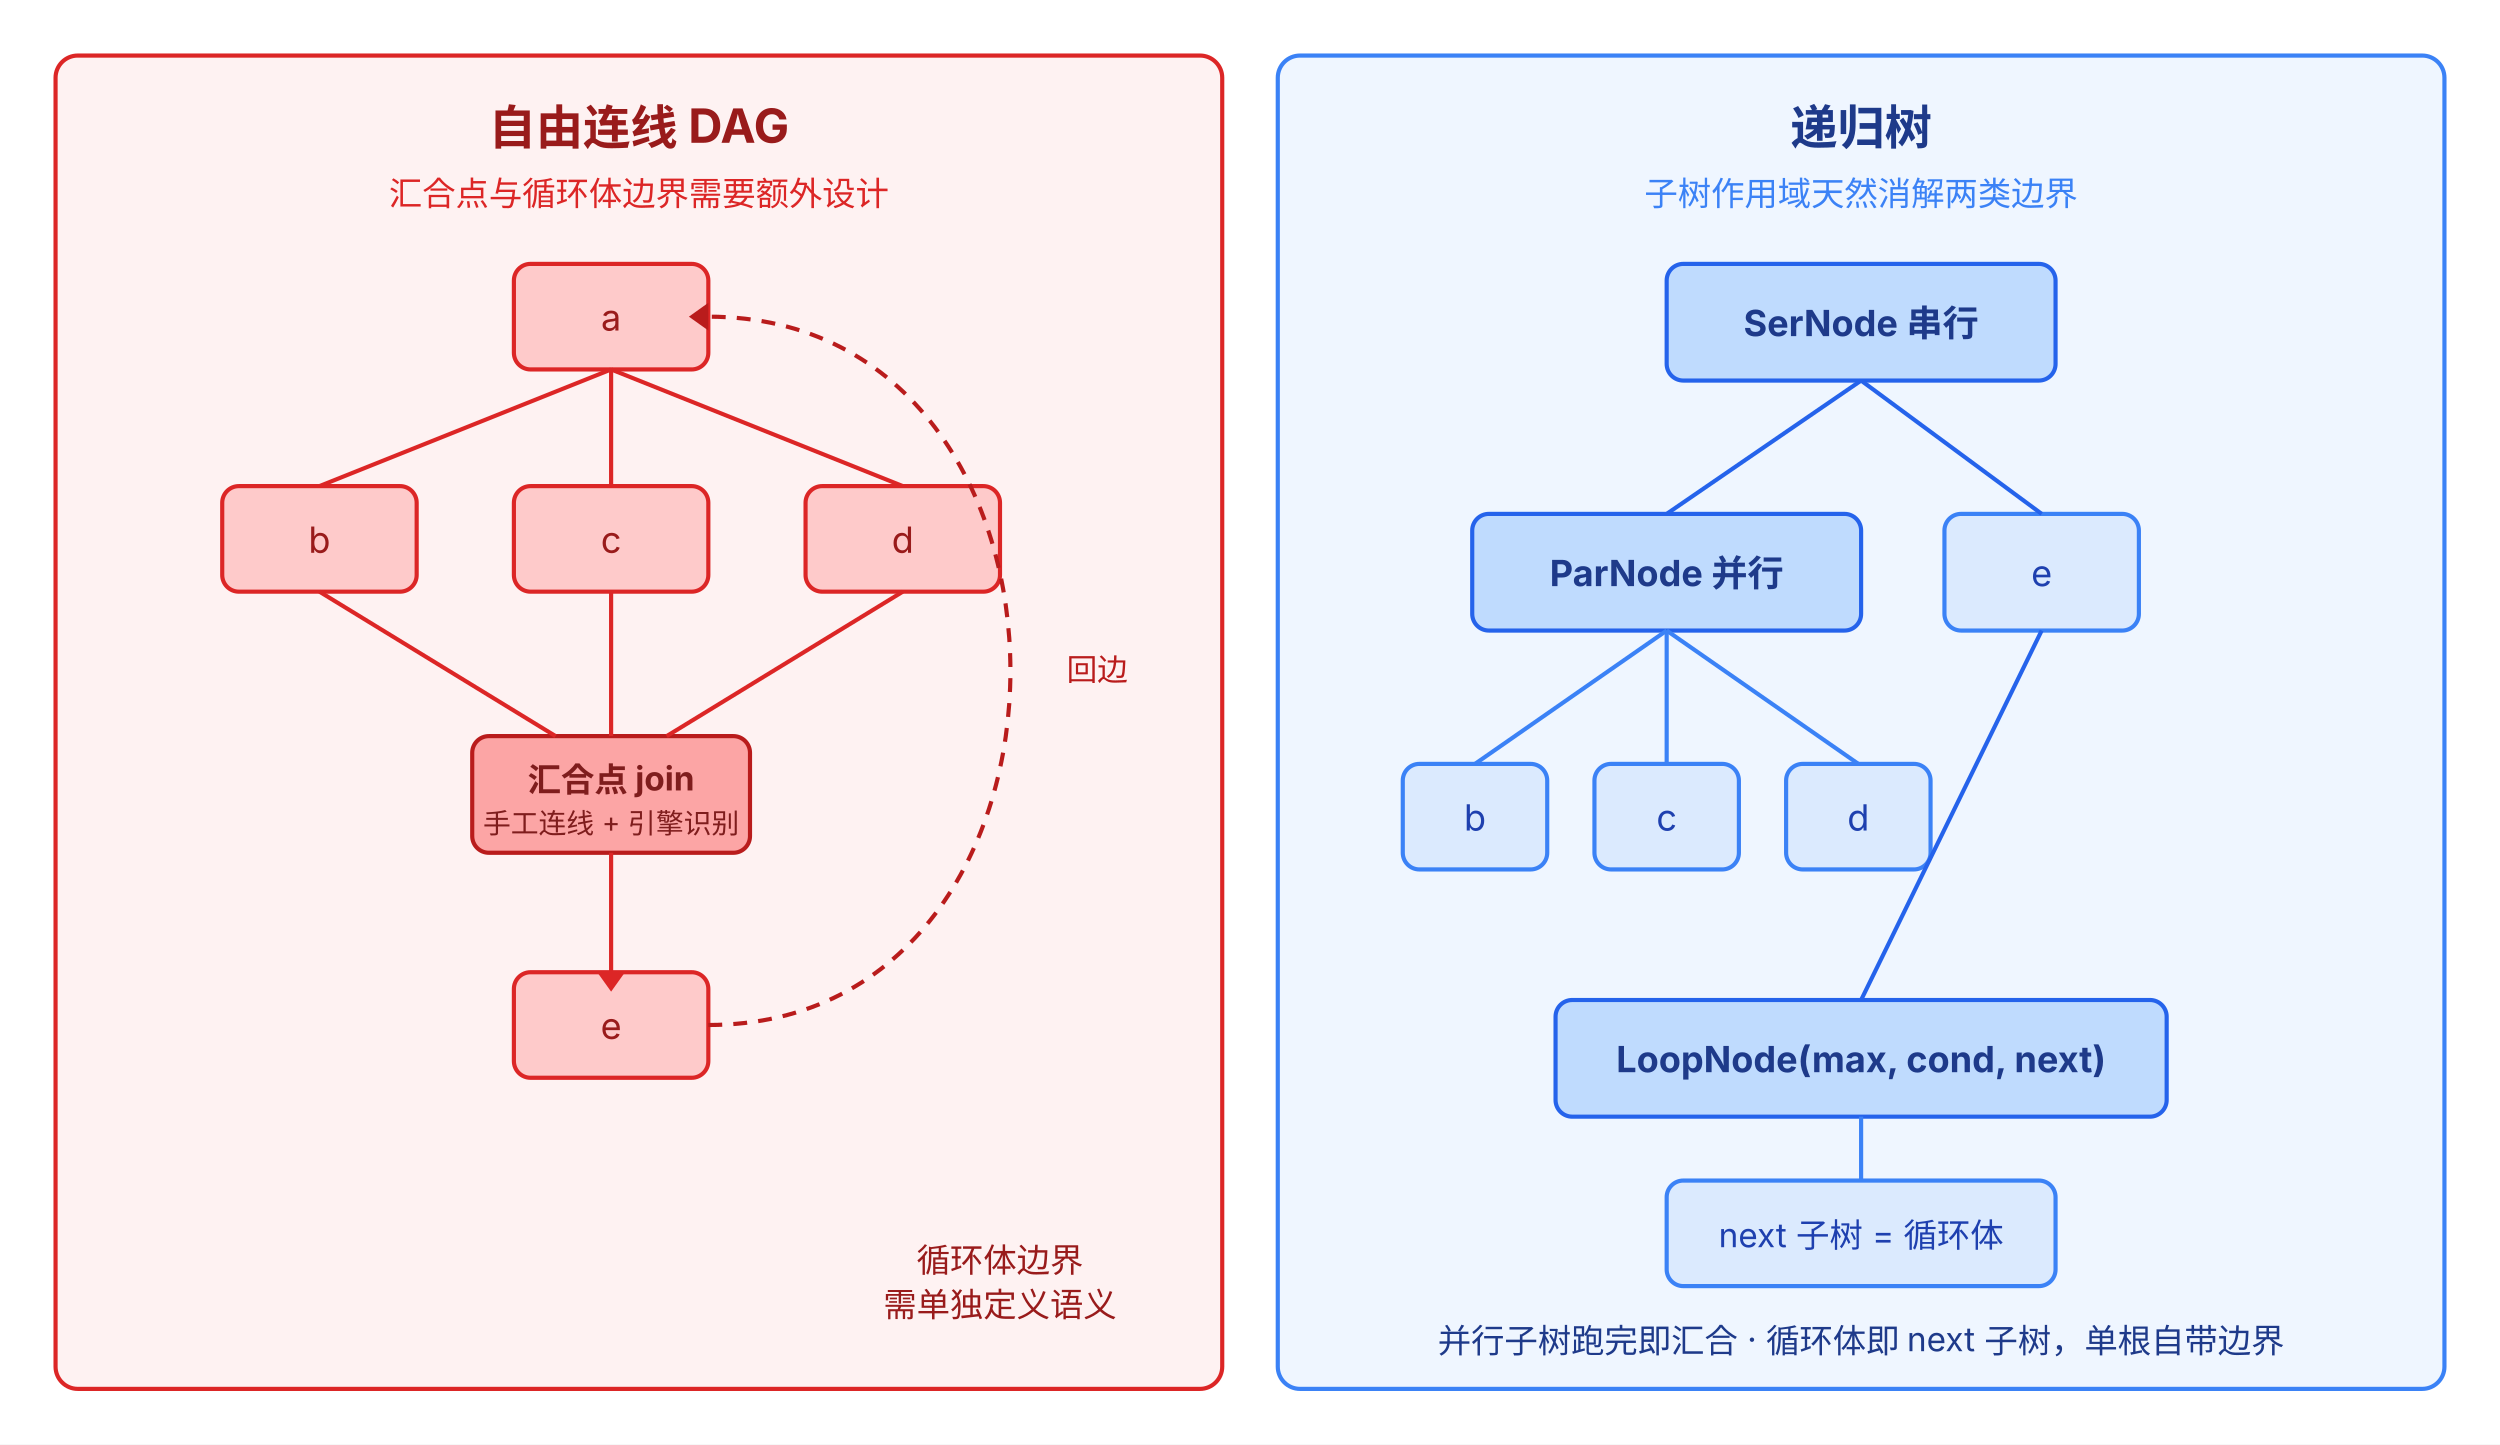
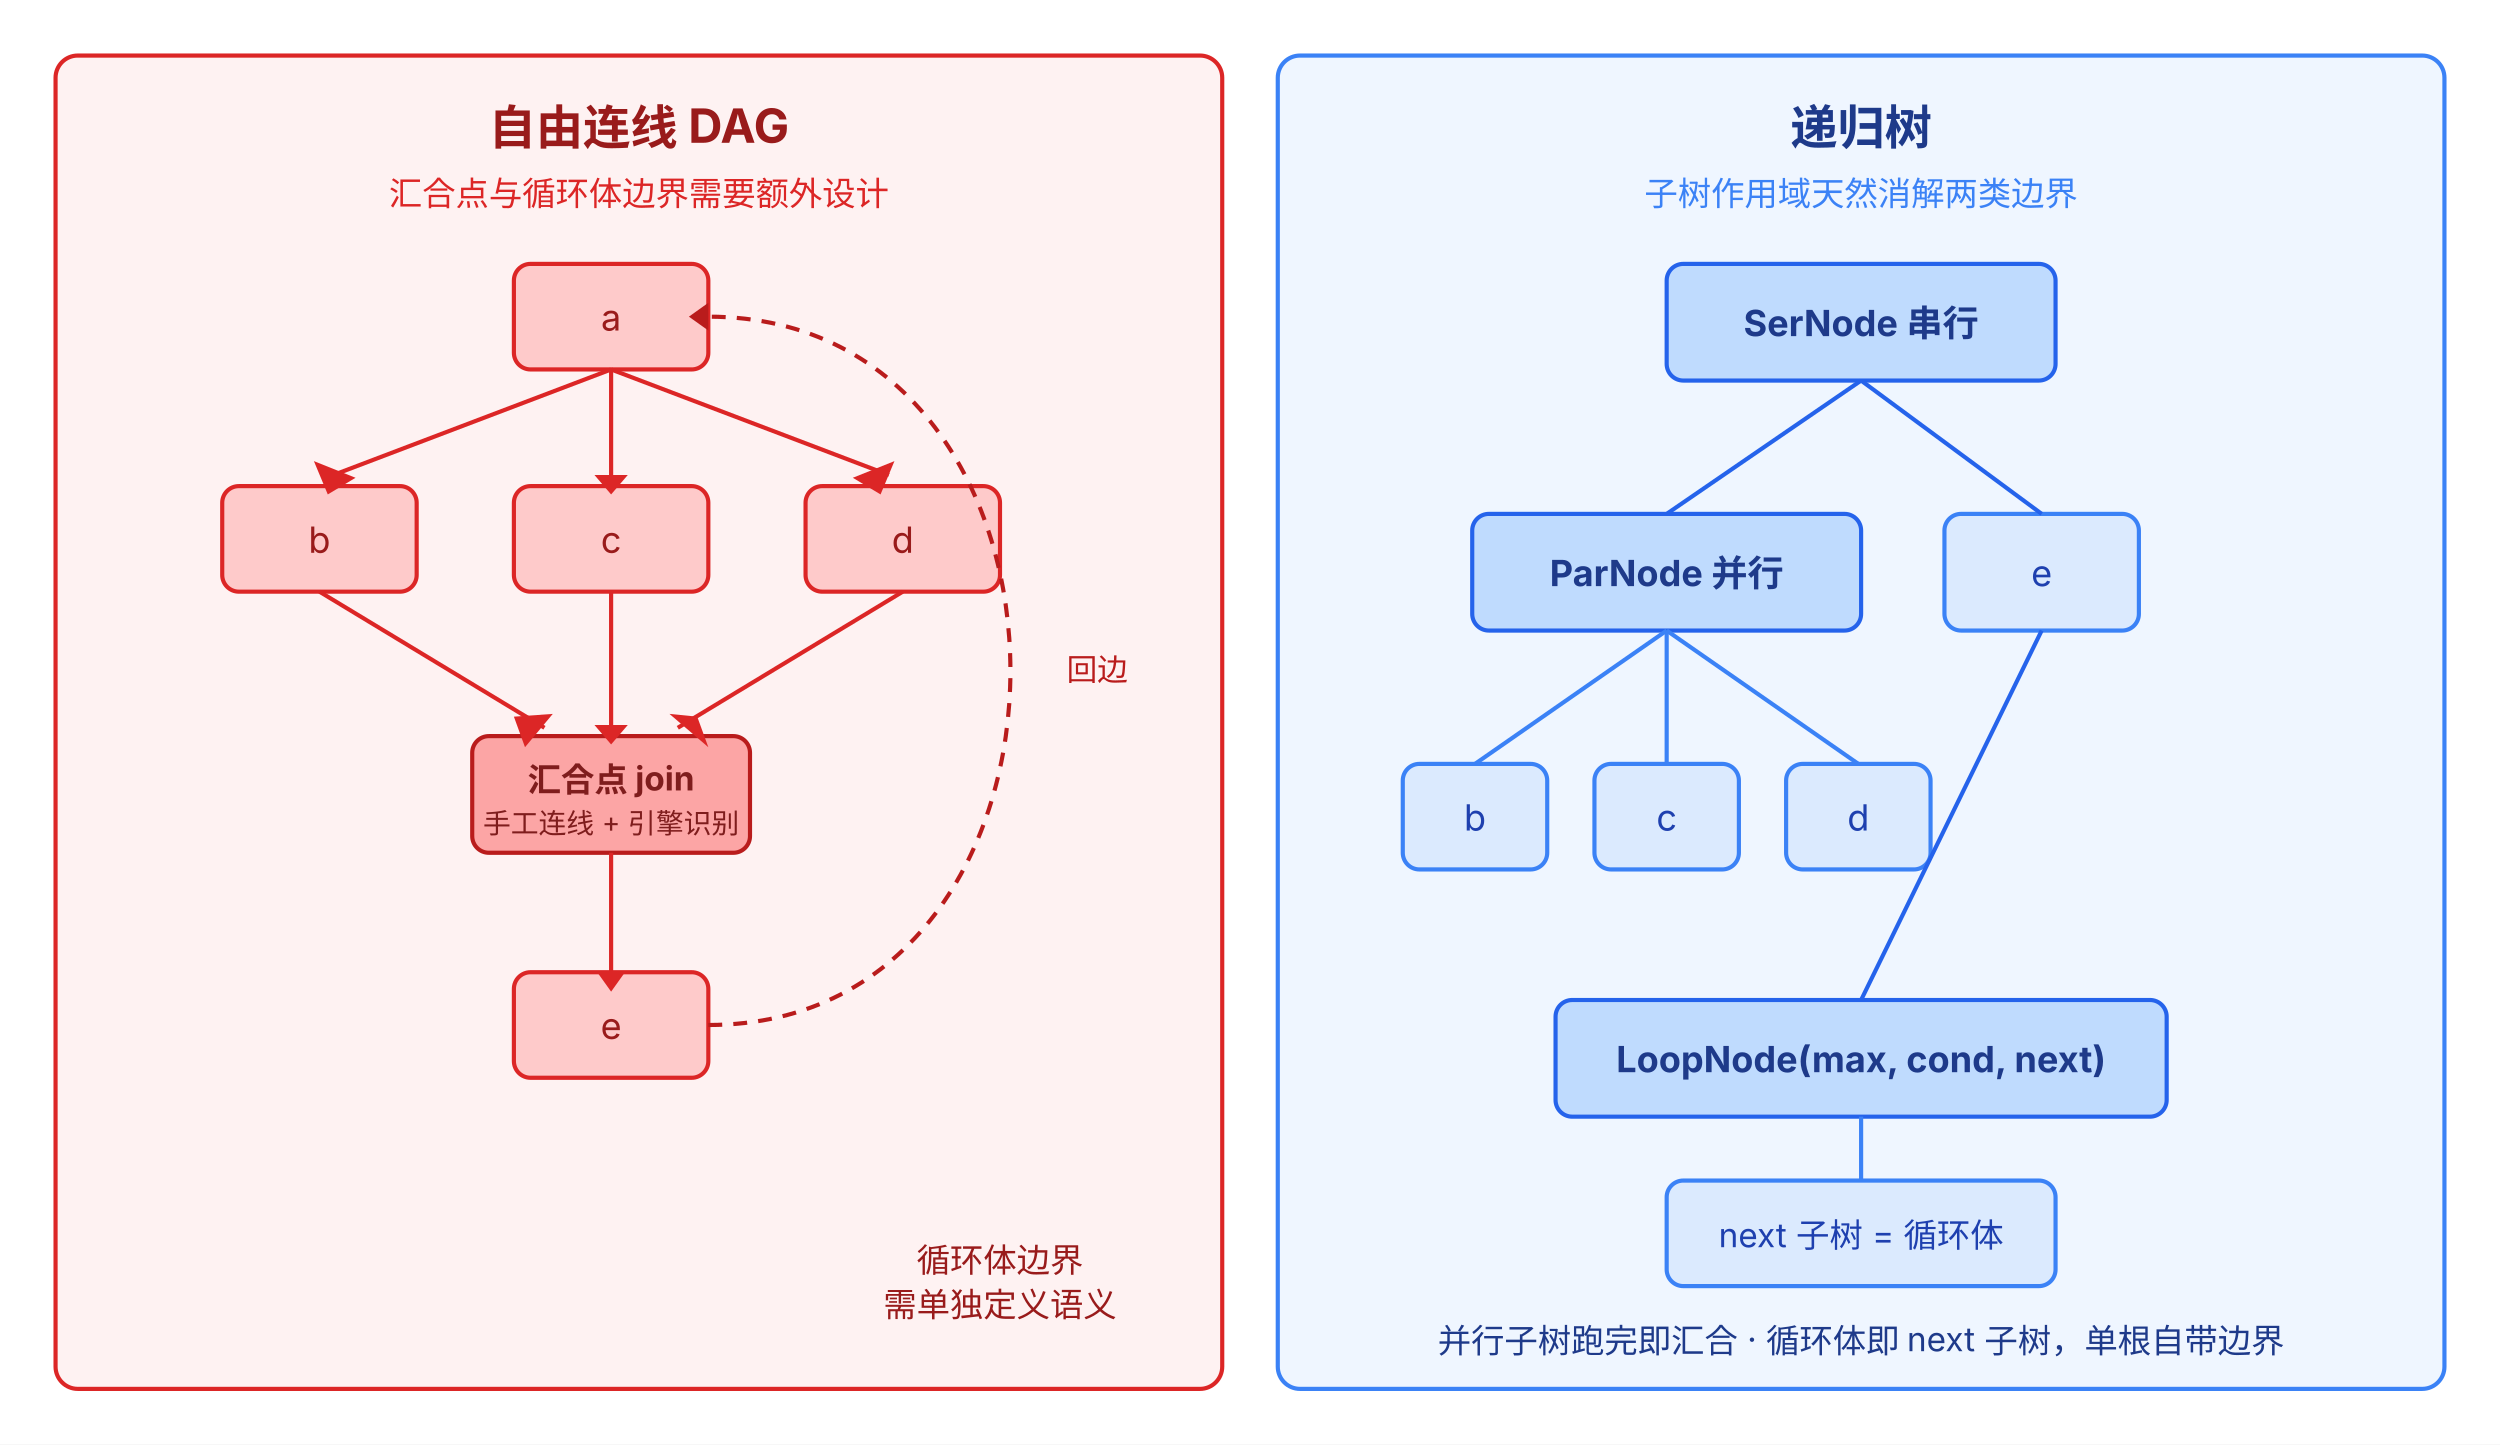
<svg xmlns="http://www.w3.org/2000/svg" viewBox="0 0 900 520" font-family="system-ui, -apple-system, 'PingFang SC', sans-serif">
  <rect x="0" y="0" width="900" height="520" fill="#FFFFFF" />
  <rect x="20" y="20" width="420" height="480" rx="8" fill="#FEF2F2" stroke="#DC2626" stroke-width="1.5" />
  <text x="230" y="52" font-size="17" font-weight="bold" fill="#991B1B" text-anchor="middle">自由连线 DAG</text>
  <text x="230" y="74" font-size="12" fill="#DC2626" text-anchor="middle">汇合点与循环体边界需要额外设计</text>
  <rect x="185" y="95" width="70" height="38" rx="6" fill="#FECACA" stroke="#DC2626" stroke-width="1.5" />
  <text x="220" y="119" font-size="13" fill="#991B1B" text-anchor="middle">a</text>
  <rect x="80" y="175" width="70" height="38" rx="6" fill="#FECACA" stroke="#DC2626" stroke-width="1.5" />
  <text x="115" y="199" font-size="13" fill="#991B1B" text-anchor="middle">b</text>
  <rect x="185" y="175" width="70" height="38" rx="6" fill="#FECACA" stroke="#DC2626" stroke-width="1.5" />
  <text x="220" y="199" font-size="13" fill="#991B1B" text-anchor="middle">c</text>
  <rect x="290" y="175" width="70" height="38" rx="6" fill="#FECACA" stroke="#DC2626" stroke-width="1.5" />
  <text x="325" y="199" font-size="13" fill="#991B1B" text-anchor="middle">d</text>
  <rect x="170" y="265" width="100" height="42" rx="6" fill="#FCA5A5" stroke="#B91C1C" stroke-width="1.5" />
  <text x="220" y="285" font-size="12" font-weight="bold" fill="#7F1D1D" text-anchor="middle">汇合点 join</text>
  <text x="220" y="300" font-size="10" fill="#7F1D1D" text-anchor="middle">手工连线 + 引擎识别</text>
  <rect x="185" y="350" width="70" height="38" rx="6" fill="#FECACA" stroke="#DC2626" stroke-width="1.5" />
  <text x="220" y="374" font-size="13" fill="#991B1B" text-anchor="middle">e</text>
-   <line x1="220" y1="133" x2="115" y2="175" stroke="#DC2626" stroke-width="1.5" />
-   <line x1="220" y1="133" x2="220" y2="175" stroke="#DC2626" stroke-width="1.5" />
-   <line x1="220" y1="133" x2="325" y2="175" stroke="#DC2626" stroke-width="1.5" />
-   <line x1="115" y1="213" x2="200" y2="265" stroke="#DC2626" stroke-width="1.5" />
-   <line x1="220" y1="213" x2="220" y2="265" stroke="#DC2626" stroke-width="1.5" />
-   <line x1="325" y1="213" x2="240" y2="265" stroke="#DC2626" stroke-width="1.5" />
+   <line x1="220" y1="133" x2="120" y2="171" stroke="#DC2626" stroke-width="1.5" />
+   <polygon points="113,166 128,172 118,178" fill="#DC2626" />
+   <line x1="220" y1="133" x2="220" y2="171" stroke="#DC2626" stroke-width="1.5" />
+   <polygon points="214,171 226,171 220,178" fill="#DC2626" />
+   <line x1="220" y1="133" x2="320" y2="171" stroke="#DC2626" stroke-width="1.5" />
+   <polygon points="322,166 307,172 317,178" fill="#DC2626" />
+   <line x1="115" y1="213" x2="196" y2="262" stroke="#DC2626" stroke-width="1.5" />
+   <polygon points="199,257 189,269 185,258" fill="#DC2626" />
+   <line x1="220" y1="213" x2="220" y2="261" stroke="#DC2626" stroke-width="1.5" />
+   <polygon points="214,261 226,261 220,268" fill="#DC2626" />
+   <line x1="325" y1="213" x2="244" y2="262" stroke="#DC2626" stroke-width="1.5" />
+   <polygon points="241,257 251,258 255,269" fill="#DC2626" />
  <line x1="220" y1="307" x2="220" y2="350" stroke="#DC2626" stroke-width="1.5" />
  <polygon points="215,350 225,350 220,357" fill="#DC2626" />
  <path d="M 255 369 C 400 369 400 114 255 114" fill="none" stroke="#B91C1C" stroke-width="1.5" stroke-dasharray="5,4" />
  <polygon points="255,109 255,119 248,114" fill="#B91C1C" />
  <text x="395" y="245" font-size="11" fill="#B91C1C" text-anchor="middle">回边</text>
  <text x="360" y="458" font-size="12" fill="#991B1B" text-anchor="middle">循环体边界</text>
  <text x="360" y="474" font-size="12" fill="#991B1B" text-anchor="middle">需单独定义语义</text>
  <rect x="460" y="20" width="420" height="480" rx="8" fill="#EFF6FF" stroke="#3B82F6" stroke-width="1.5" />
  <text x="670" y="52" font-size="17" font-weight="bold" fill="#1E3A8A" text-anchor="middle">递归树</text>
  <text x="670" y="74" font-size="12" fill="#3B82F6" text-anchor="middle">子树作用域天然消解两类边界</text>
  <rect x="600" y="95" width="140" height="42" rx="6" fill="#BFDBFE" stroke="#2563EB" stroke-width="1.5" />
  <text x="670" y="121" font-size="13" font-weight="bold" fill="#1E3A8A" text-anchor="middle">SerNode 串行</text>
  <rect x="530" y="185" width="140" height="42" rx="6" fill="#BFDBFE" stroke="#2563EB" stroke-width="1.5" />
  <text x="600" y="211" font-size="13" font-weight="bold" fill="#1E3A8A" text-anchor="middle">ParNode 并行</text>
  <rect x="700" y="185" width="70" height="42" rx="6" fill="#DBEAFE" stroke="#3B82F6" stroke-width="1.5" />
  <text x="735" y="211" font-size="13" fill="#1E40AF" text-anchor="middle">e</text>
  <rect x="505" y="275" width="52" height="38" rx="6" fill="#DBEAFE" stroke="#3B82F6" stroke-width="1.5" />
  <text x="531" y="299" font-size="13" fill="#1E40AF" text-anchor="middle">b</text>
  <rect x="574" y="275" width="52" height="38" rx="6" fill="#DBEAFE" stroke="#3B82F6" stroke-width="1.5" />
  <text x="600" y="299" font-size="13" fill="#1E40AF" text-anchor="middle">c</text>
  <rect x="643" y="275" width="52" height="38" rx="6" fill="#DBEAFE" stroke="#3B82F6" stroke-width="1.5" />
  <text x="669" y="299" font-size="13" fill="#1E40AF" text-anchor="middle">d</text>
  <rect x="560" y="360" width="220" height="42" rx="6" fill="#BFDBFE" stroke="#2563EB" stroke-width="1.5" />
  <text x="670" y="386" font-size="13" font-weight="bold" fill="#1E3A8A" text-anchor="middle">LoopNode(max, cond, next)</text>
  <rect x="600" y="425" width="140" height="38" rx="6" fill="#DBEAFE" stroke="#3B82F6" stroke-width="1.5" />
  <text x="670" y="449" font-size="12" fill="#1E40AF" text-anchor="middle">next 子树 = 循环体</text>
  <line x1="670" y1="137" x2="600" y2="185" stroke="#2563EB" stroke-width="1.5" />
  <line x1="670" y1="137" x2="735" y2="185" stroke="#2563EB" stroke-width="1.5" />
  <line x1="600" y1="227" x2="531" y2="275" stroke="#3B82F6" stroke-width="1.5" />
  <line x1="600" y1="227" x2="600" y2="275" stroke="#3B82F6" stroke-width="1.5" />
  <line x1="600" y1="227" x2="669" y2="275" stroke="#3B82F6" stroke-width="1.5" />
  <line x1="735" y1="227" x2="670" y2="360" stroke="#2563EB" stroke-width="1.5" />
  <line x1="670" y1="402" x2="670" y2="425" stroke="#3B82F6" stroke-width="1.5" />
  <text x="670" y="487" font-size="12" fill="#1E3A8A" text-anchor="middle">并行子树跑完即汇合 · 循环体即 next 子树，单根自带边界</text>
</svg>
